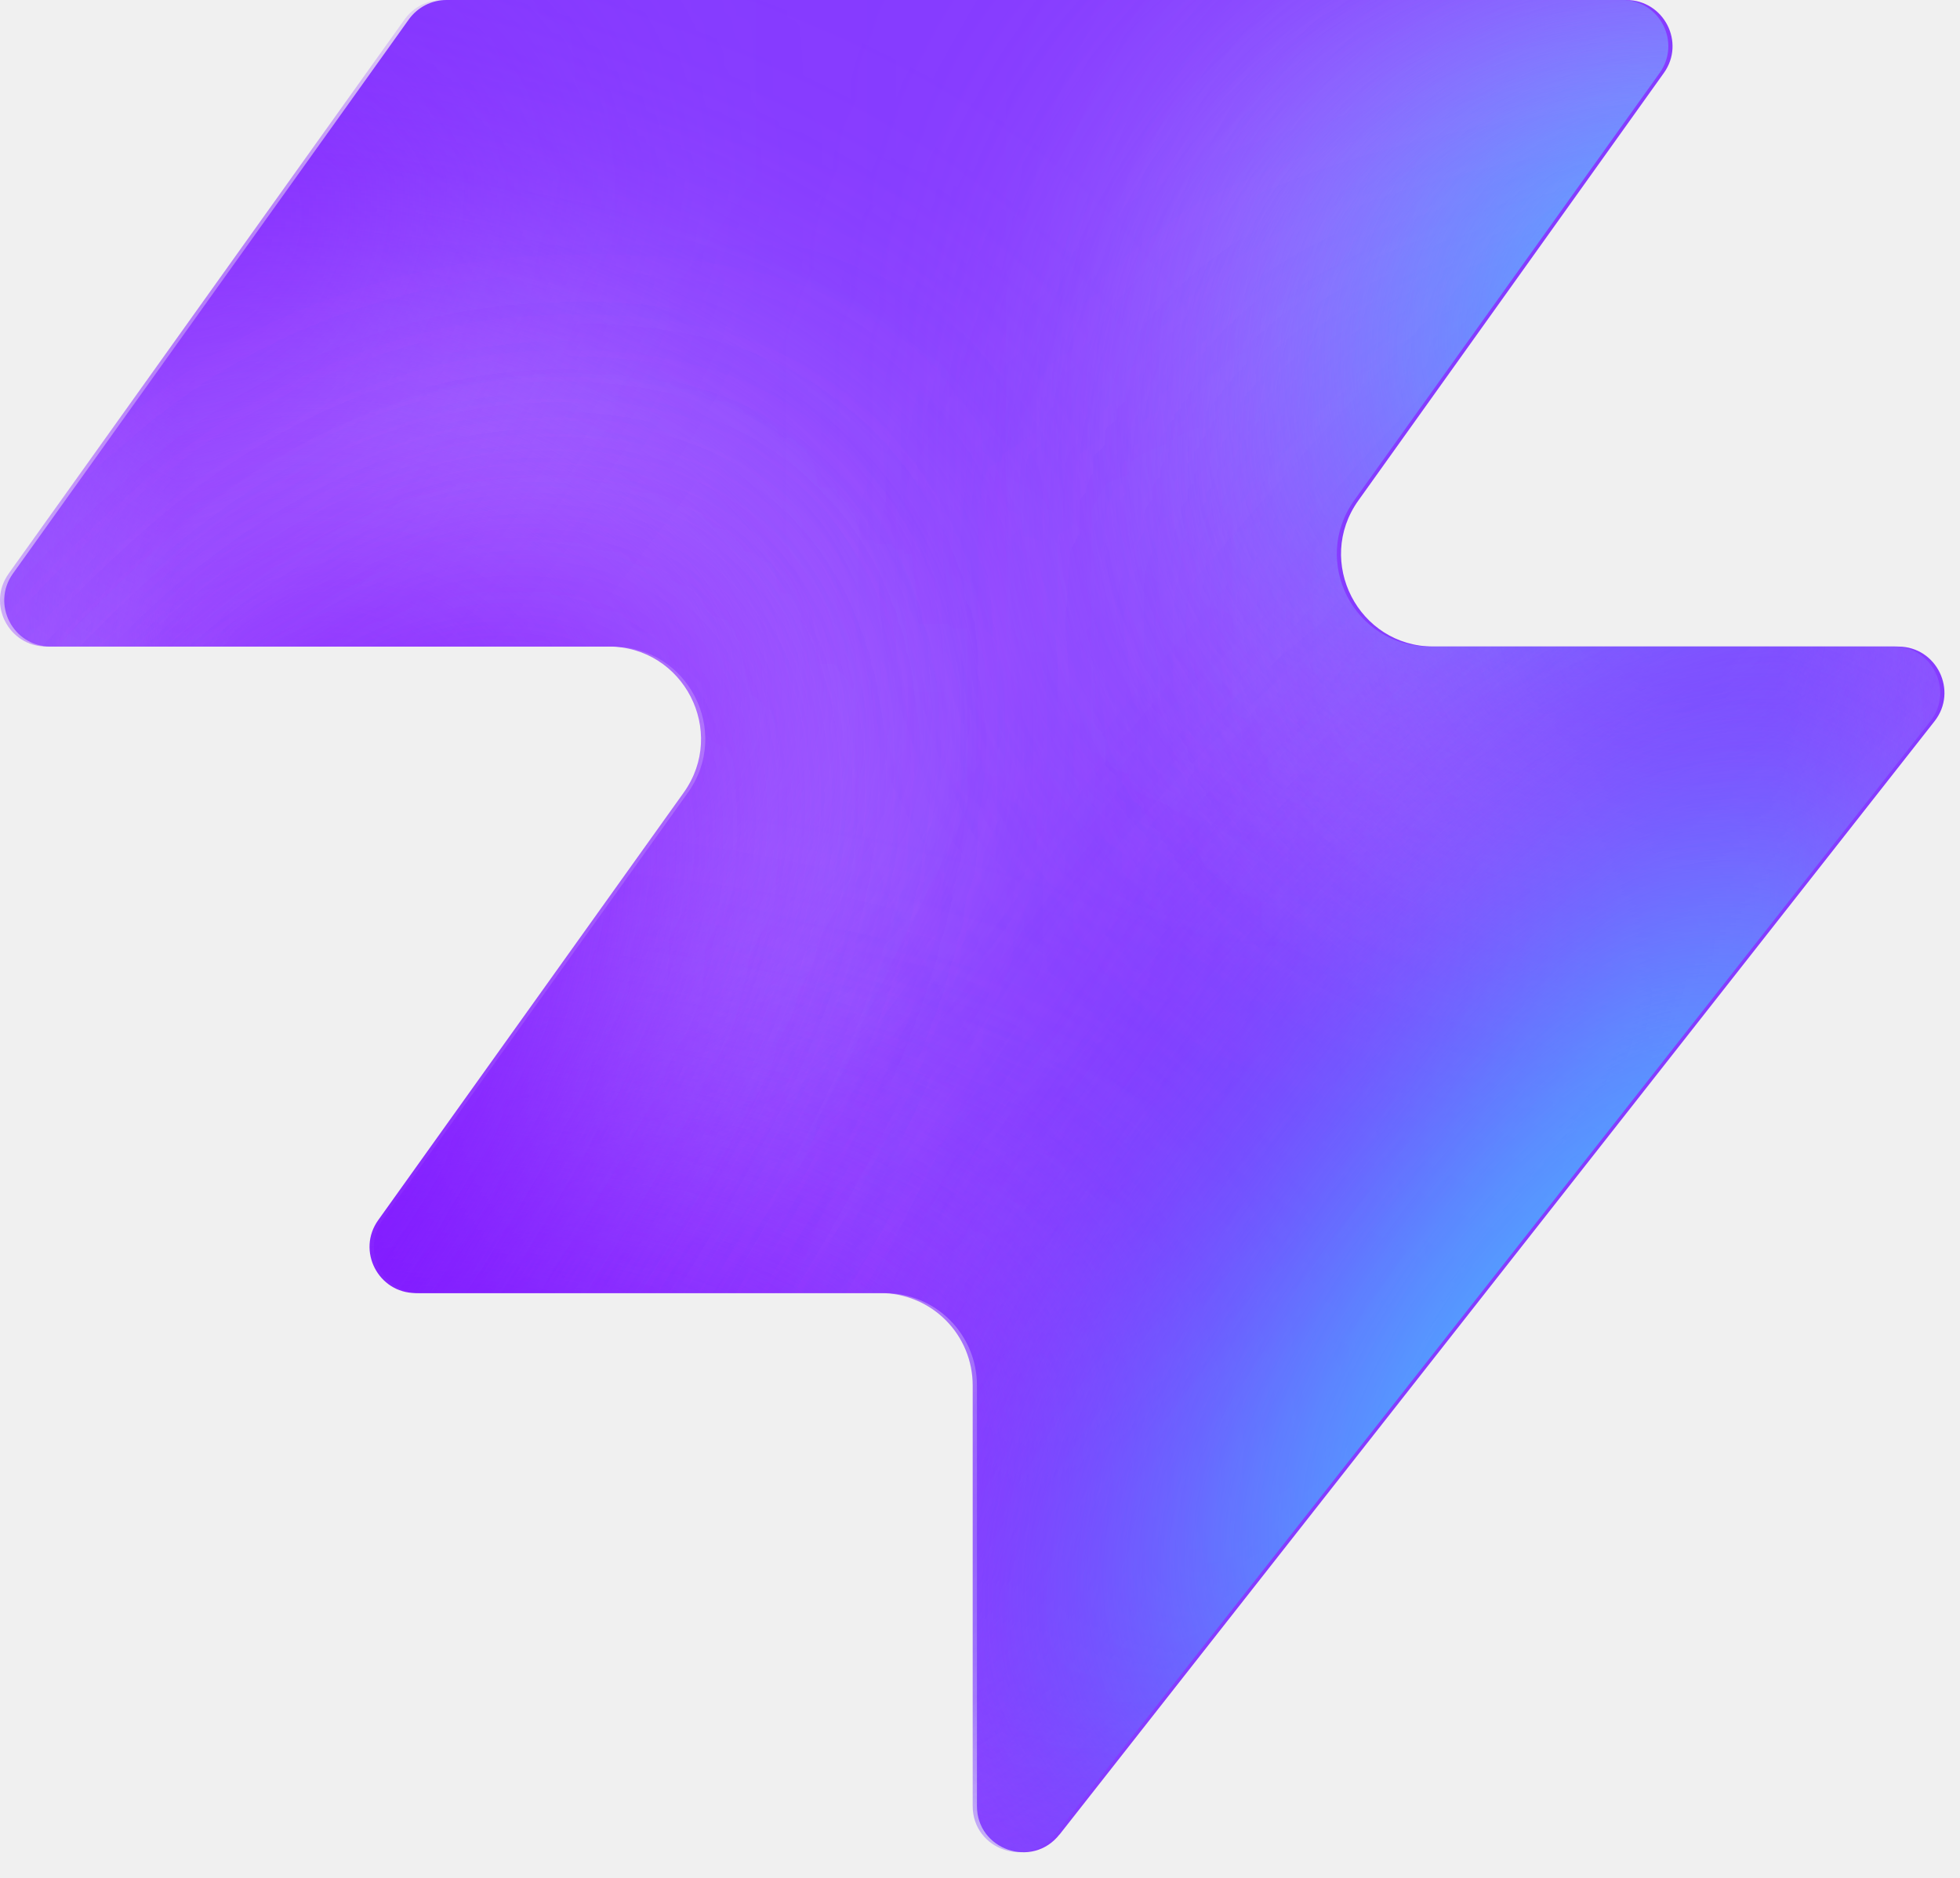
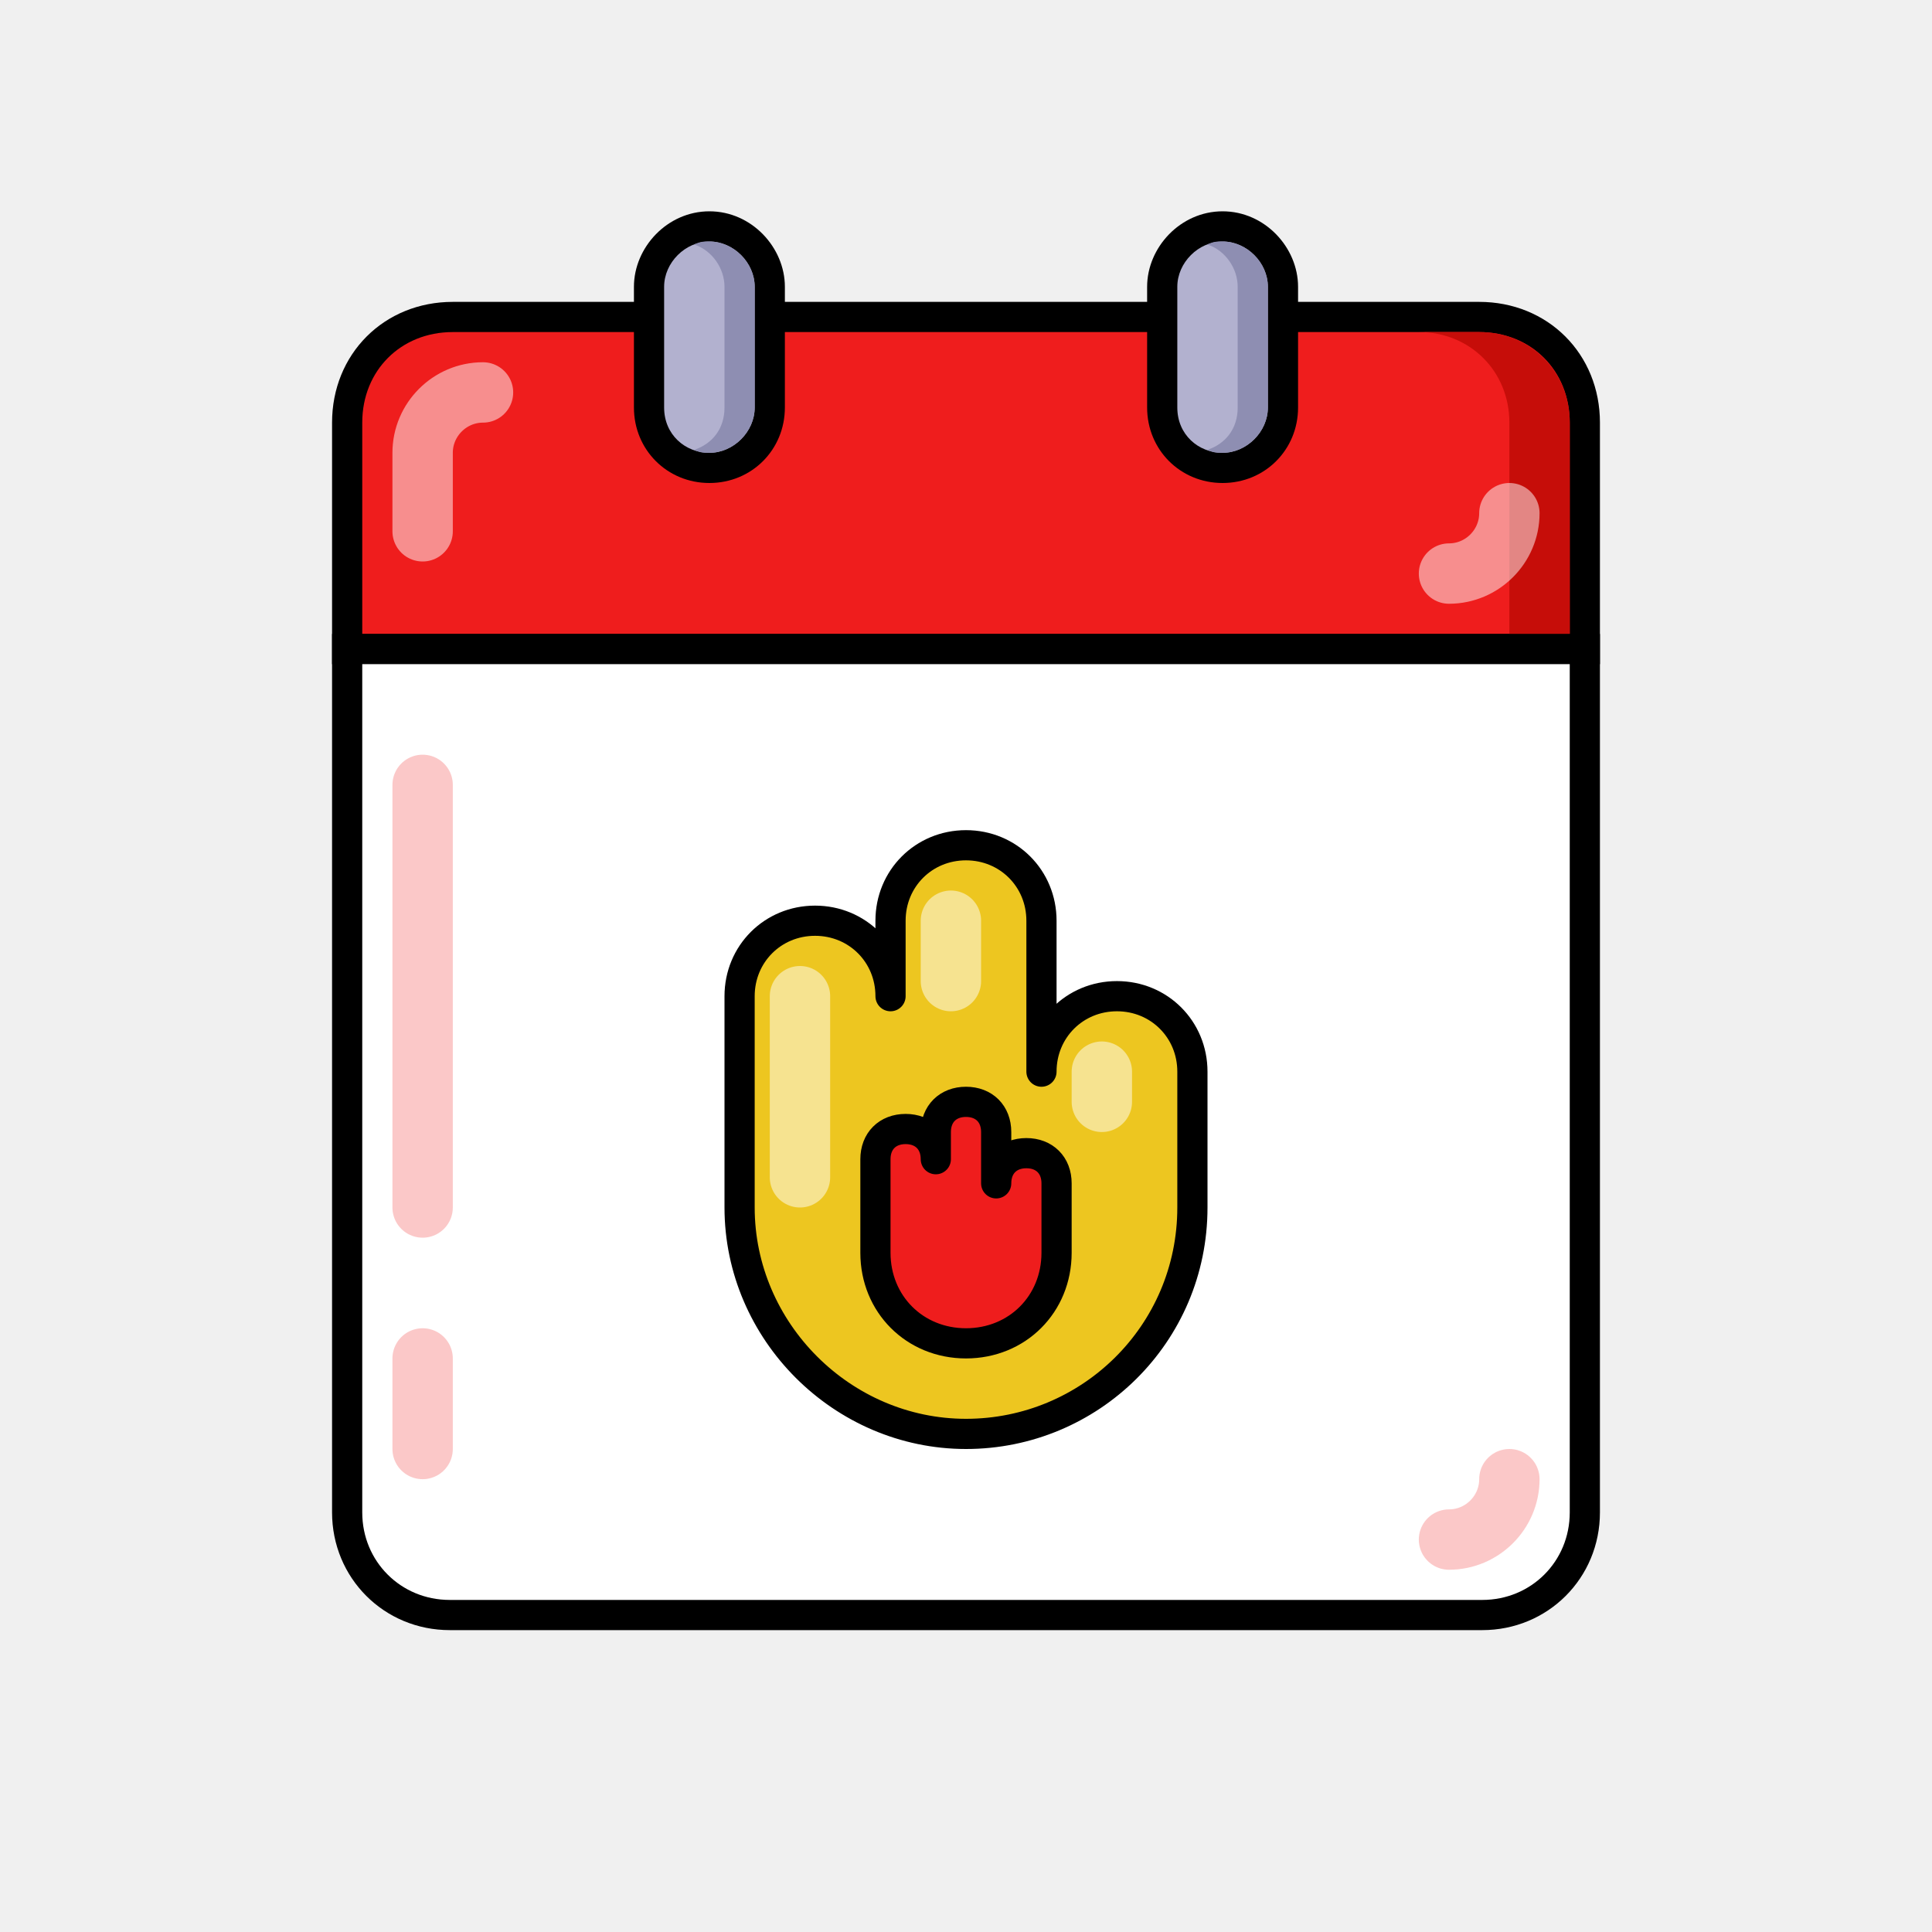
- <svg xmlns="http://www.w3.org/2000/svg" width="48" height="46" fill="none" viewBox="0 0 48 46">
-   <path fill="#863bff" d="M25.946 44.938c-.664.845-2.021.375-2.021-.698V33.937a2.26 2.26 0 0 0-2.262-2.262H10.287c-.92 0-1.456-1.04-.92-1.788l7.48-10.471c1.07-1.497 0-3.578-1.842-3.578H1.237c-.92 0-1.456-1.04-.92-1.788L10.013.474c.214-.297.556-.474.92-.474h28.894c.92 0 1.456 1.04.92 1.788l-7.48 10.471c-1.07 1.498 0 3.579 1.842 3.579h11.377c.943 0 1.473 1.088.89 1.83L25.947 44.94z" style="fill:#863bff;fill:color(display-p3 .525 .23 1);fill-opacity:1" />
-   <mask id="a" width="48" height="46" x="0" y="0" maskUnits="userSpaceOnUse" style="mask-type:alpha">
-     <path fill="#000" d="M25.842 44.938c-.664.844-2.021.375-2.021-.698V33.937a2.26 2.26 0 0 0-2.262-2.262H10.183c-.92 0-1.456-1.04-.92-1.788l7.48-10.471c1.07-1.498 0-3.579-1.842-3.579H1.133c-.92 0-1.456-1.04-.92-1.787L9.91.473c.214-.297.556-.474.92-.474h28.894c.92 0 1.456 1.04.92 1.788l-7.48 10.471c-1.07 1.498 0 3.578 1.842 3.578h11.377c.943 0 1.473 1.088.89 1.832L25.843 44.94z" style="fill:#000;fill-opacity:1" />
-   </mask>
-   <g mask="url(#a)">
-     <g filter="url(#b)">
-       <ellipse cx="5.508" cy="14.704" fill="#ede6ff" rx="5.508" ry="14.704" style="fill:#ede6ff;fill:color(display-p3 .927 .903 1);fill-opacity:1" transform="matrix(.00324 1 1 -.00324 -4.47 31.516)" />
-     </g>
-     <g filter="url(#c)">
-       <ellipse cx="10.399" cy="29.851" fill="#ede6ff" rx="10.399" ry="29.851" style="fill:#ede6ff;fill:color(display-p3 .927 .903 1);fill-opacity:1" transform="matrix(.00324 1 1 -.00324 -39.328 7.883)" />
-     </g>
-     <g filter="url(#d)">
-       <ellipse cx="5.508" cy="30.487" fill="#7e14ff" rx="5.508" ry="30.487" style="fill:#7e14ff;fill:color(display-p3 .492 .077 1);fill-opacity:1" transform="rotate(89.814 -25.913 -14.639)scale(1 -1)" />
-     </g>
-     <g filter="url(#e)">
-       <ellipse cx="5.508" cy="30.599" fill="#7e14ff" rx="5.508" ry="30.599" style="fill:#7e14ff;fill:color(display-p3 .492 .077 1);fill-opacity:1" transform="rotate(89.814 -32.644 -3.334)scale(1 -1)" />
-     </g>
-     <g filter="url(#f)">
-       <ellipse cx="5.508" cy="30.599" fill="#7e14ff" rx="5.508" ry="30.599" style="fill:#7e14ff;fill:color(display-p3 .492 .077 1);fill-opacity:1" transform="matrix(.00324 1 1 -.00324 -34.34 30.47)" />
-     </g>
-     <g filter="url(#g)">
-       <ellipse cx="14.072" cy="22.078" fill="#ede6ff" rx="14.072" ry="22.078" style="fill:#ede6ff;fill:color(display-p3 .927 .903 1);fill-opacity:1" transform="rotate(93.35 24.506 48.493)scale(-1 1)" />
-     </g>
-     <g filter="url(#h)">
-       <ellipse cx="3.47" cy="21.501" fill="#7e14ff" rx="3.47" ry="21.501" style="fill:#7e14ff;fill:color(display-p3 .492 .077 1);fill-opacity:1" transform="rotate(89.009 28.708 47.59)scale(-1 1)" />
-     </g>
-     <g filter="url(#i)">
-       <ellipse cx="3.47" cy="21.501" fill="#7e14ff" rx="3.47" ry="21.501" style="fill:#7e14ff;fill:color(display-p3 .492 .077 1);fill-opacity:1" transform="rotate(89.009 28.708 47.59)scale(-1 1)" />
-     </g>
-     <g filter="url(#j)">
-       <ellipse cx=".387" cy="8.972" fill="#7e14ff" rx="4.407" ry="29.108" style="fill:#7e14ff;fill:color(display-p3 .492 .077 1);fill-opacity:1" transform="rotate(39.51 .387 8.972)" />
-     </g>
-     <g filter="url(#k)">
-       <ellipse cx="47.523" cy="-6.092" fill="#7e14ff" rx="4.407" ry="29.108" style="fill:#7e14ff;fill:color(display-p3 .492 .077 1);fill-opacity:1" transform="rotate(37.892 47.523 -6.092)" />
-     </g>
-     <g filter="url(#l)">
-       <ellipse cx="41.412" cy="6.333" fill="#47bfff" rx="5.971" ry="9.665" style="fill:#47bfff;fill:color(display-p3 .28 .748 1);fill-opacity:1" transform="rotate(37.892 41.412 6.333)" />
-     </g>
-     <g filter="url(#m)">
-       <ellipse cx="-1.879" cy="38.332" fill="#7e14ff" rx="4.407" ry="29.108" style="fill:#7e14ff;fill:color(display-p3 .492 .077 1);fill-opacity:1" transform="rotate(37.892 -1.88 38.332)" />
-     </g>
-     <g filter="url(#n)">
-       <ellipse cx="-1.879" cy="38.332" fill="#7e14ff" rx="4.407" ry="29.108" style="fill:#7e14ff;fill:color(display-p3 .492 .077 1);fill-opacity:1" transform="rotate(37.892 -1.88 38.332)" />
-     </g>
-     <g filter="url(#o)">
-       <ellipse cx="35.651" cy="29.907" fill="#7e14ff" rx="4.407" ry="29.108" style="fill:#7e14ff;fill:color(display-p3 .492 .077 1);fill-opacity:1" transform="rotate(37.892 35.651 29.907)" />
-     </g>
-     <g filter="url(#p)">
-       <ellipse cx="38.418" cy="32.4" fill="#47bfff" rx="5.971" ry="15.297" style="fill:#47bfff;fill:color(display-p3 .28 .748 1);fill-opacity:1" transform="rotate(37.892 38.418 32.4)" />
-     </g>
+ <svg xmlns="http://www.w3.org/2000/svg" width="800px" height="800px" viewBox="0 0 64 64" id="Layer_1" version="1.1" xml:space="preserve">
+   <style type="text/css">
+ 	.st0{opacity:0.5;}
+ 	.st1{fill:#B2B1CF;}
+ 	.st2{fill:#EF1D1D;stroke:#000000;stroke-miterlimit:10;}
+ 	.st3{fill:#C60D09;}
+ 	.st4{opacity:0.5;fill:none;stroke:#FFFFFF;stroke-width:2;stroke-linecap:round;stroke-miterlimit:10;enable-background:new    ;}
+ 	.st5{fill:#FFFFFF;stroke:#000000;stroke-miterlimit:10;}
+ 	.st6{opacity:0.5;fill:none;stroke:#F79292;stroke-width:2;stroke-linecap:round;stroke-linejoin:round;stroke-miterlimit:10;}
+ 	.st7{fill:#EDC620;stroke:#000000;stroke-linecap:round;stroke-linejoin:round;stroke-miterlimit:10;}
+ 	.st8{fill:#EF1D1D;stroke:#000000;stroke-linecap:round;stroke-linejoin:round;stroke-miterlimit:10;}
+ 	
+ 		.st9{opacity:0.5;fill:none;stroke:#FFFFFF;stroke-width:2;stroke-linecap:round;stroke-linejoin:round;stroke-miterlimit:10;enable-background:new    ;}
+ 	.st10{fill:#8E8EB2;}
+ </style>
+   <g class="st0">
+     <path class="st1" d="M50,22v28.2c0,1.7-1.3,2.9-2.9,2.9h2c1.7,0,2.9-1.3,2.9-2.9V22H50z" />
  </g>
-   <defs>
-     <filter id="b" width="60.045" height="41.654" x="-19.77" y="16.149" color-interpolation-filters="sRGB" filterUnits="userSpaceOnUse">
-       <feFlood flood-opacity="0" result="BackgroundImageFix" />
-       <feBlend in="SourceGraphic" in2="BackgroundImageFix" result="shape" />
-       <feGaussianBlur result="effect1_foregroundBlur_2002_17158" stdDeviation="7.659" />
-     </filter>
-     <filter id="c" width="90.34" height="51.437" x="-54.613" y="-7.533" color-interpolation-filters="sRGB" filterUnits="userSpaceOnUse">
-       <feFlood flood-opacity="0" result="BackgroundImageFix" />
-       <feBlend in="SourceGraphic" in2="BackgroundImageFix" result="shape" />
-       <feGaussianBlur result="effect1_foregroundBlur_2002_17158" stdDeviation="7.659" />
-     </filter>
-     <filter id="d" width="79.355" height="29.4" x="-49.64" y="2.03" color-interpolation-filters="sRGB" filterUnits="userSpaceOnUse">
-       <feFlood flood-opacity="0" result="BackgroundImageFix" />
-       <feBlend in="SourceGraphic" in2="BackgroundImageFix" result="shape" />
-       <feGaussianBlur result="effect1_foregroundBlur_2002_17158" stdDeviation="4.596" />
-     </filter>
-     <filter id="e" width="79.579" height="29.4" x="-45.045" y="20.029" color-interpolation-filters="sRGB" filterUnits="userSpaceOnUse">
-       <feFlood flood-opacity="0" result="BackgroundImageFix" />
-       <feBlend in="SourceGraphic" in2="BackgroundImageFix" result="shape" />
-       <feGaussianBlur result="effect1_foregroundBlur_2002_17158" stdDeviation="4.596" />
-     </filter>
-     <filter id="f" width="79.579" height="29.4" x="-43.513" y="21.178" color-interpolation-filters="sRGB" filterUnits="userSpaceOnUse">
-       <feFlood flood-opacity="0" result="BackgroundImageFix" />
-       <feBlend in="SourceGraphic" in2="BackgroundImageFix" result="shape" />
-       <feGaussianBlur result="effect1_foregroundBlur_2002_17158" stdDeviation="4.596" />
-     </filter>
-     <filter id="g" width="74.749" height="58.852" x="15.756" y="-17.901" color-interpolation-filters="sRGB" filterUnits="userSpaceOnUse">
-       <feFlood flood-opacity="0" result="BackgroundImageFix" />
-       <feBlend in="SourceGraphic" in2="BackgroundImageFix" result="shape" />
-       <feGaussianBlur result="effect1_foregroundBlur_2002_17158" stdDeviation="7.659" />
-     </filter>
-     <filter id="h" width="61.377" height="25.362" x="23.548" y="2.284" color-interpolation-filters="sRGB" filterUnits="userSpaceOnUse">
-       <feFlood flood-opacity="0" result="BackgroundImageFix" />
-       <feBlend in="SourceGraphic" in2="BackgroundImageFix" result="shape" />
-       <feGaussianBlur result="effect1_foregroundBlur_2002_17158" stdDeviation="4.596" />
-     </filter>
-     <filter id="i" width="61.377" height="25.362" x="23.548" y="2.284" color-interpolation-filters="sRGB" filterUnits="userSpaceOnUse">
-       <feFlood flood-opacity="0" result="BackgroundImageFix" />
-       <feBlend in="SourceGraphic" in2="BackgroundImageFix" result="shape" />
-       <feGaussianBlur result="effect1_foregroundBlur_2002_17158" stdDeviation="4.596" />
-     </filter>
-     <filter id="j" width="56.045" height="63.649" x="-27.636" y="-22.853" color-interpolation-filters="sRGB" filterUnits="userSpaceOnUse">
-       <feFlood flood-opacity="0" result="BackgroundImageFix" />
-       <feBlend in="SourceGraphic" in2="BackgroundImageFix" result="shape" />
-       <feGaussianBlur result="effect1_foregroundBlur_2002_17158" stdDeviation="4.596" />
-     </filter>
-     <filter id="k" width="54.814" height="64.646" x="20.116" y="-38.415" color-interpolation-filters="sRGB" filterUnits="userSpaceOnUse">
-       <feFlood flood-opacity="0" result="BackgroundImageFix" />
-       <feBlend in="SourceGraphic" in2="BackgroundImageFix" result="shape" />
-       <feGaussianBlur result="effect1_foregroundBlur_2002_17158" stdDeviation="4.596" />
-     </filter>
-     <filter id="l" width="33.541" height="35.313" x="24.641" y="-11.323" color-interpolation-filters="sRGB" filterUnits="userSpaceOnUse">
-       <feFlood flood-opacity="0" result="BackgroundImageFix" />
-       <feBlend in="SourceGraphic" in2="BackgroundImageFix" result="shape" />
-       <feGaussianBlur result="effect1_foregroundBlur_2002_17158" stdDeviation="4.596" />
-     </filter>
-     <filter id="m" width="54.814" height="64.646" x="-29.286" y="6.009" color-interpolation-filters="sRGB" filterUnits="userSpaceOnUse">
-       <feFlood flood-opacity="0" result="BackgroundImageFix" />
-       <feBlend in="SourceGraphic" in2="BackgroundImageFix" result="shape" />
-       <feGaussianBlur result="effect1_foregroundBlur_2002_17158" stdDeviation="4.596" />
-     </filter>
-     <filter id="n" width="54.814" height="64.646" x="-29.286" y="6.009" color-interpolation-filters="sRGB" filterUnits="userSpaceOnUse">
-       <feFlood flood-opacity="0" result="BackgroundImageFix" />
-       <feBlend in="SourceGraphic" in2="BackgroundImageFix" result="shape" />
-       <feGaussianBlur result="effect1_foregroundBlur_2002_17158" stdDeviation="4.596" />
-     </filter>
-     <filter id="o" width="54.814" height="64.646" x="8.244" y="-2.416" color-interpolation-filters="sRGB" filterUnits="userSpaceOnUse">
-       <feFlood flood-opacity="0" result="BackgroundImageFix" />
-       <feBlend in="SourceGraphic" in2="BackgroundImageFix" result="shape" />
-       <feGaussianBlur result="effect1_foregroundBlur_2002_17158" stdDeviation="4.596" />
-     </filter>
-     <filter id="p" width="39.409" height="43.623" x="18.713" y="10.588" color-interpolation-filters="sRGB" filterUnits="userSpaceOnUse">
-       <feFlood flood-opacity="0" result="BackgroundImageFix" />
-       <feBlend in="SourceGraphic" in2="BackgroundImageFix" result="shape" />
-       <feGaussianBlur result="effect1_foregroundBlur_2002_17158" stdDeviation="4.596" />
-     </filter>
-   </defs>
+   <path class="st2" d="M11.5,21.5V14c0-2,1.5-3.5,3.5-3.5h34c2,0,3.5,1.5,3.5,3.5v7.5H11.5z" />
+   <path class="st3" d="M49,11h-2c1.7,0,3,1.3,3,3v7h2v-7C52,12.3,50.7,11,49,11z" />
+   <path class="st4" d="M50,17c0,1.1-0.9,2-2,2" />
+   <path class="st4" d="M14,17.6V15c0-1.1,0.9-2,2-2" />
+   <path class="st5" d="M14.9,53.5c-1.9,0-3.4-1.5-3.4-3.4l0-28.6h41l0,28.6c0,1.9-1.5,3.4-3.4,3.4H14.9L14.9,53.5z" />
+   <path class="st6" d="M14,40V26" />
+   <line class="st6" x1="14" x2="14" y1="48" y2="45" />
+   <path class="st6" d="M50,49c0,1.1-0.9,2-2,2" />
+   <path class="st7" d="M37,33c-1.4,0-2.5,1.1-2.5,2.5v-5c0-1.4-1.1-2.5-2.5-2.5c-1.4,0-2.5,1.1-2.5,2.5V33c0-1.4-1.1-2.5-2.5-2.5  s-2.5,1.1-2.5,2.5v3.3V40l0,0l0,0l0,0c0,4.1,3.4,7.5,7.5,7.5s7.5-3.3,7.5-7.5l0,0l0,0l0,0v-1.7v-2.8C39.5,34.1,38.4,33,37,33z" />
+   <path class="st8" d="M34,38.2L34,38.2c-0.6,0-1,0.4-1,1v-1.7c0-0.6-0.4-1-1-1c-0.6,0-1,0.4-1,1v0.9c0-0.6-0.4-1-1-1l0,0  c-0.6,0-1,0.4-1,1v3.1l0,0c0,1.7,1.3,3,3,3s3-1.3,3-3l0,0v-2.3C35,38.6,34.6,38.2,34,38.2z" />
+   <line class="st9" x1="31.5" x2="31.5" y1="32.5" y2="30.5" />
+   <line class="st9" x1="36.5" x2="36.5" y1="36.5" y2="35.5" />
+   <line class="st9" x1="26.5" x2="26.5" y1="39" y2="33" />
+   <path class="st1" d="M23.5,15.5c-1.1,0-2-0.9-2-2v-4c0-1.1,0.9-2,2-2s2,0.9,2,2v4C25.5,14.6,24.6,15.5,23.5,15.5z" />
+   <path d="M23.5,8C24.3,8,25,8.7,25,9.5v4c0,0.8-0.7,1.5-1.5,1.5S22,14.4,22,13.5v-4C22,8.7,22.7,8,23.5,8 M23.5,7  C22.1,7,21,8.2,21,9.5v4c0,1.4,1.1,2.5,2.5,2.5s2.5-1.1,2.5-2.5v-4C26,8.2,24.9,7,23.5,7L23.5,7z" />
+   <g>
+     <path class="st10" d="M23.5,8c-0.2,0-0.3,0-0.5,0.1c0.6,0.2,1,0.8,1,1.4v4c0,0.7-0.4,1.2-1,1.4c0.2,0.1,0.3,0.1,0.5,0.1   c0.8,0,1.5-0.7,1.5-1.5v-4C25,8.7,24.3,8,23.5,8z" />
+   </g>
+   <path class="st1" d="M40.5,15.5c-1.1,0-2-0.9-2-2v-4c0-1.1,0.9-2,2-2s2,0.9,2,2v4C42.5,14.6,41.6,15.5,40.5,15.5z" />
+   <path d="M40.5,8C41.3,8,42,8.7,42,9.5v4c0,0.8-0.7,1.5-1.5,1.5S39,14.4,39,13.5v-4C39,8.7,39.7,8,40.5,8 M40.5,7  C39.1,7,38,8.2,38,9.5v4c0,1.4,1.1,2.5,2.5,2.5s2.5-1.1,2.5-2.5v-4C43,8.2,41.9,7,40.5,7L40.5,7z" />
+   <g>
+     <path class="st10" d="M40.5,8c-0.2,0-0.3,0-0.5,0.1c0.6,0.2,1,0.8,1,1.4v4c0,0.7-0.4,1.2-1,1.4c0.2,0.1,0.3,0.1,0.5,0.1   c0.8,0,1.5-0.7,1.5-1.5v-4C42,8.7,41.3,8,40.5,8z" />
+   </g>
</svg>
